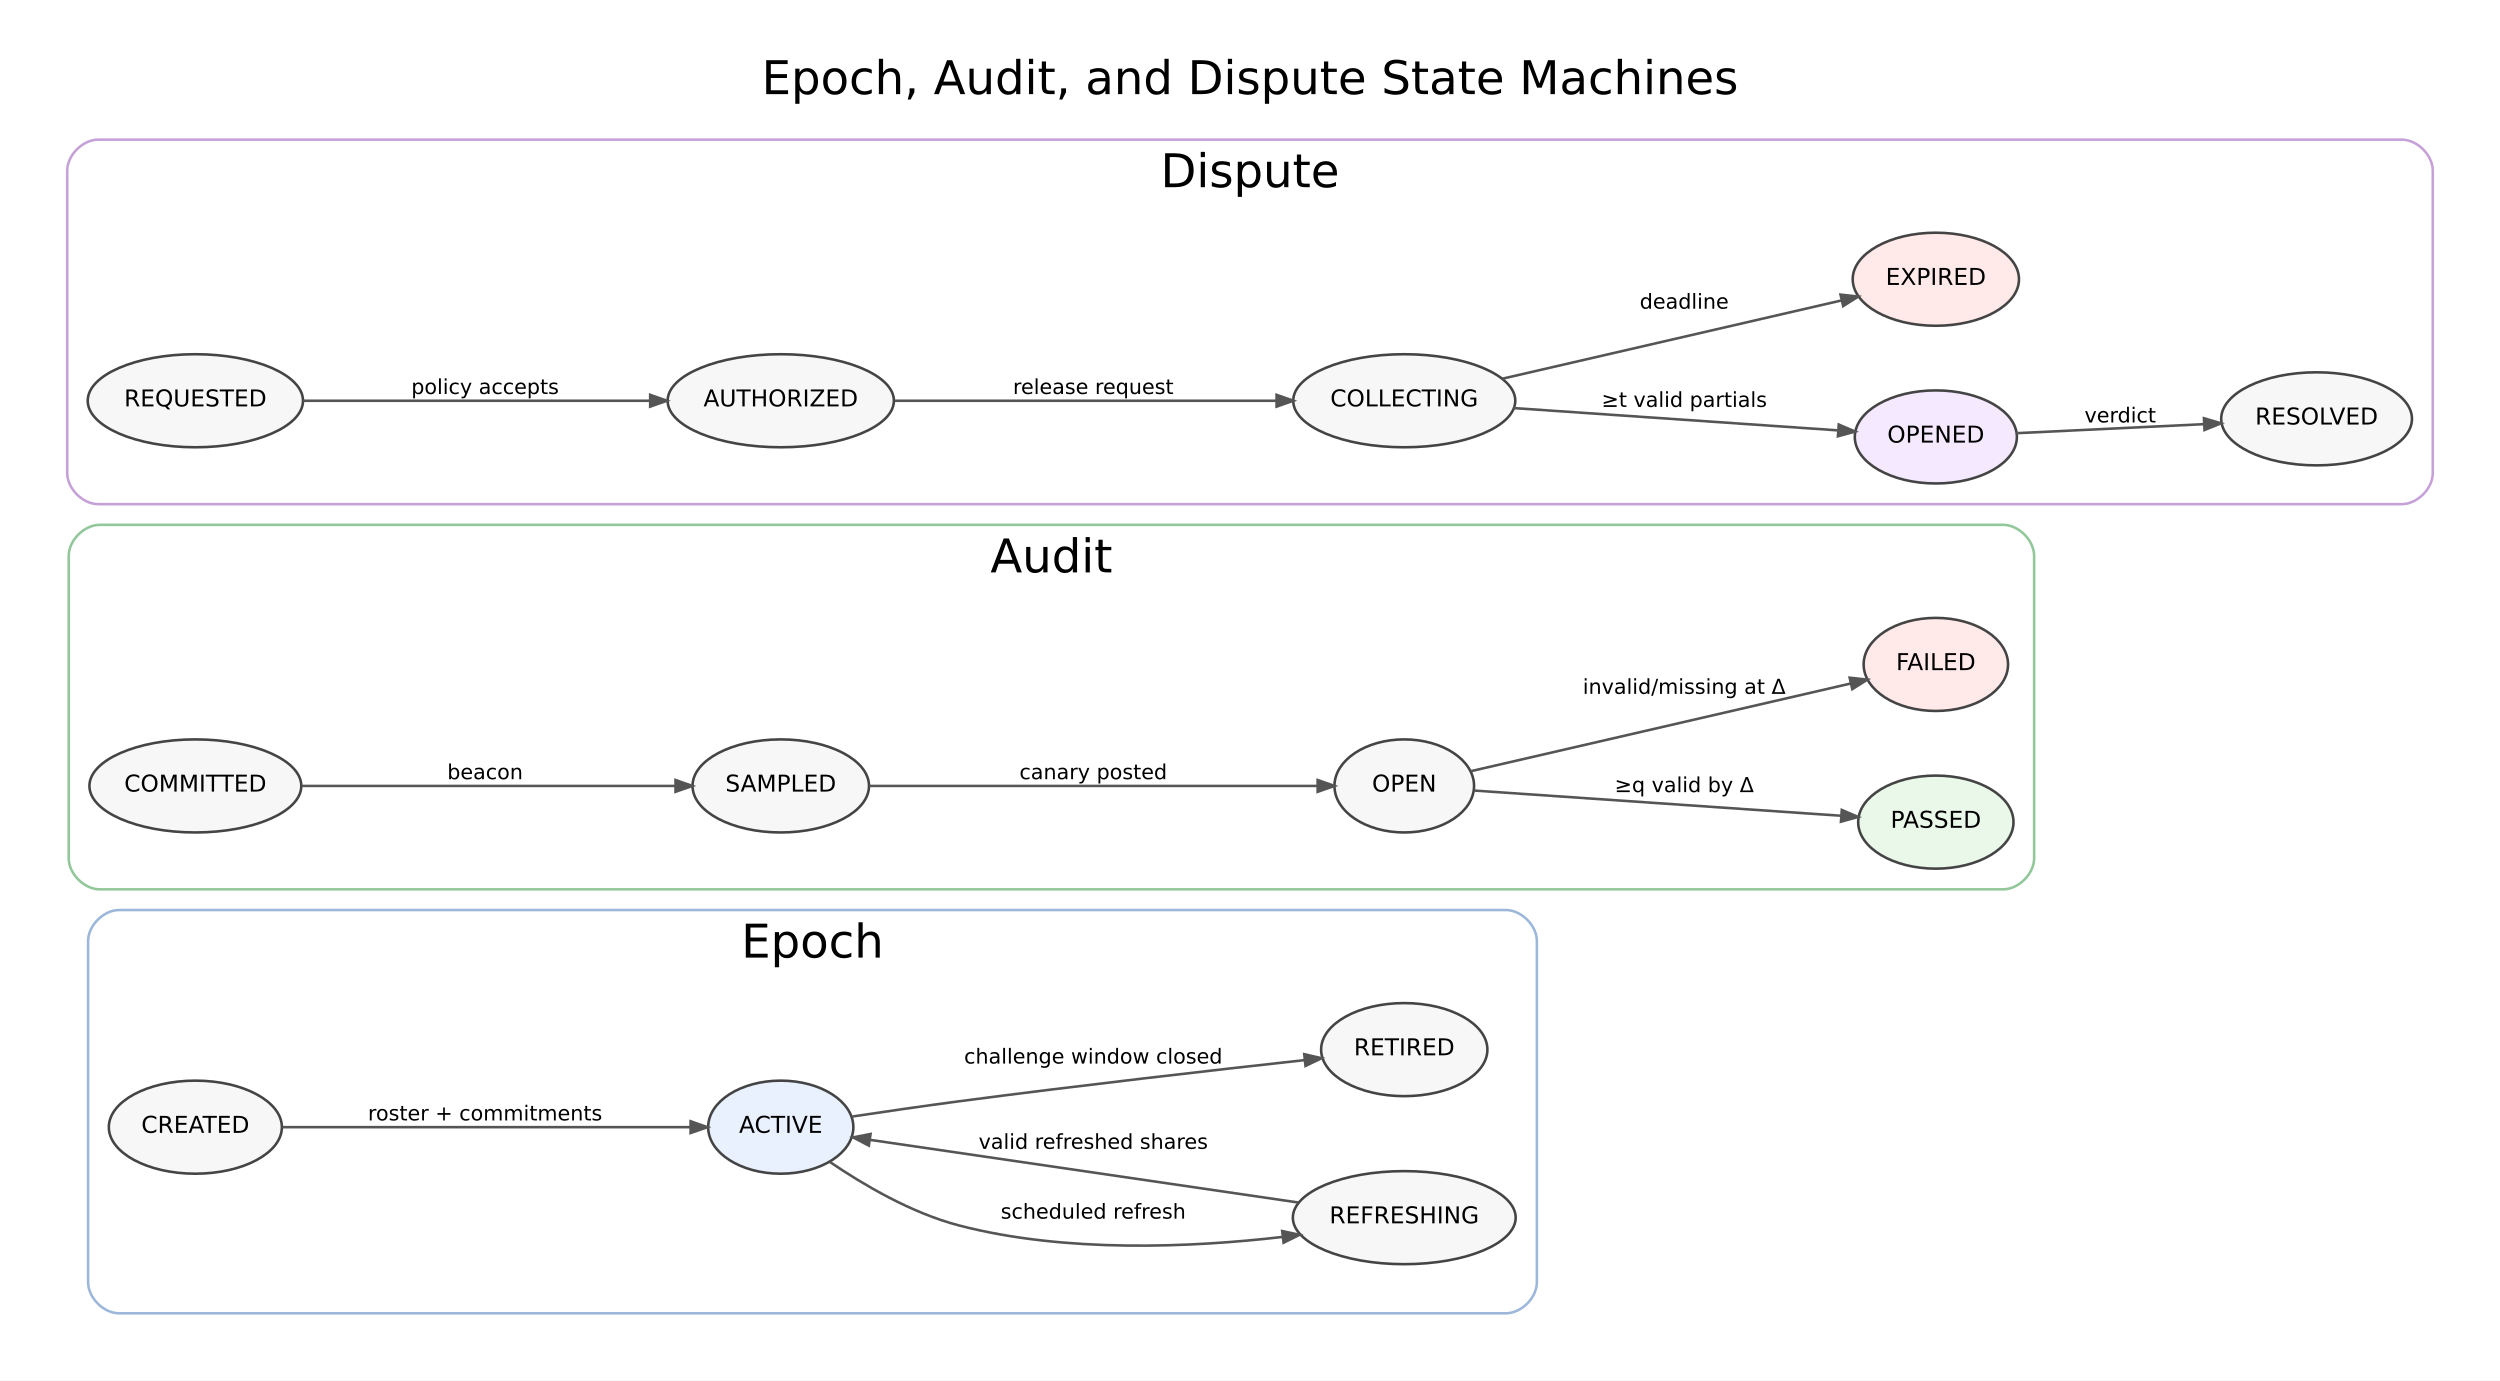
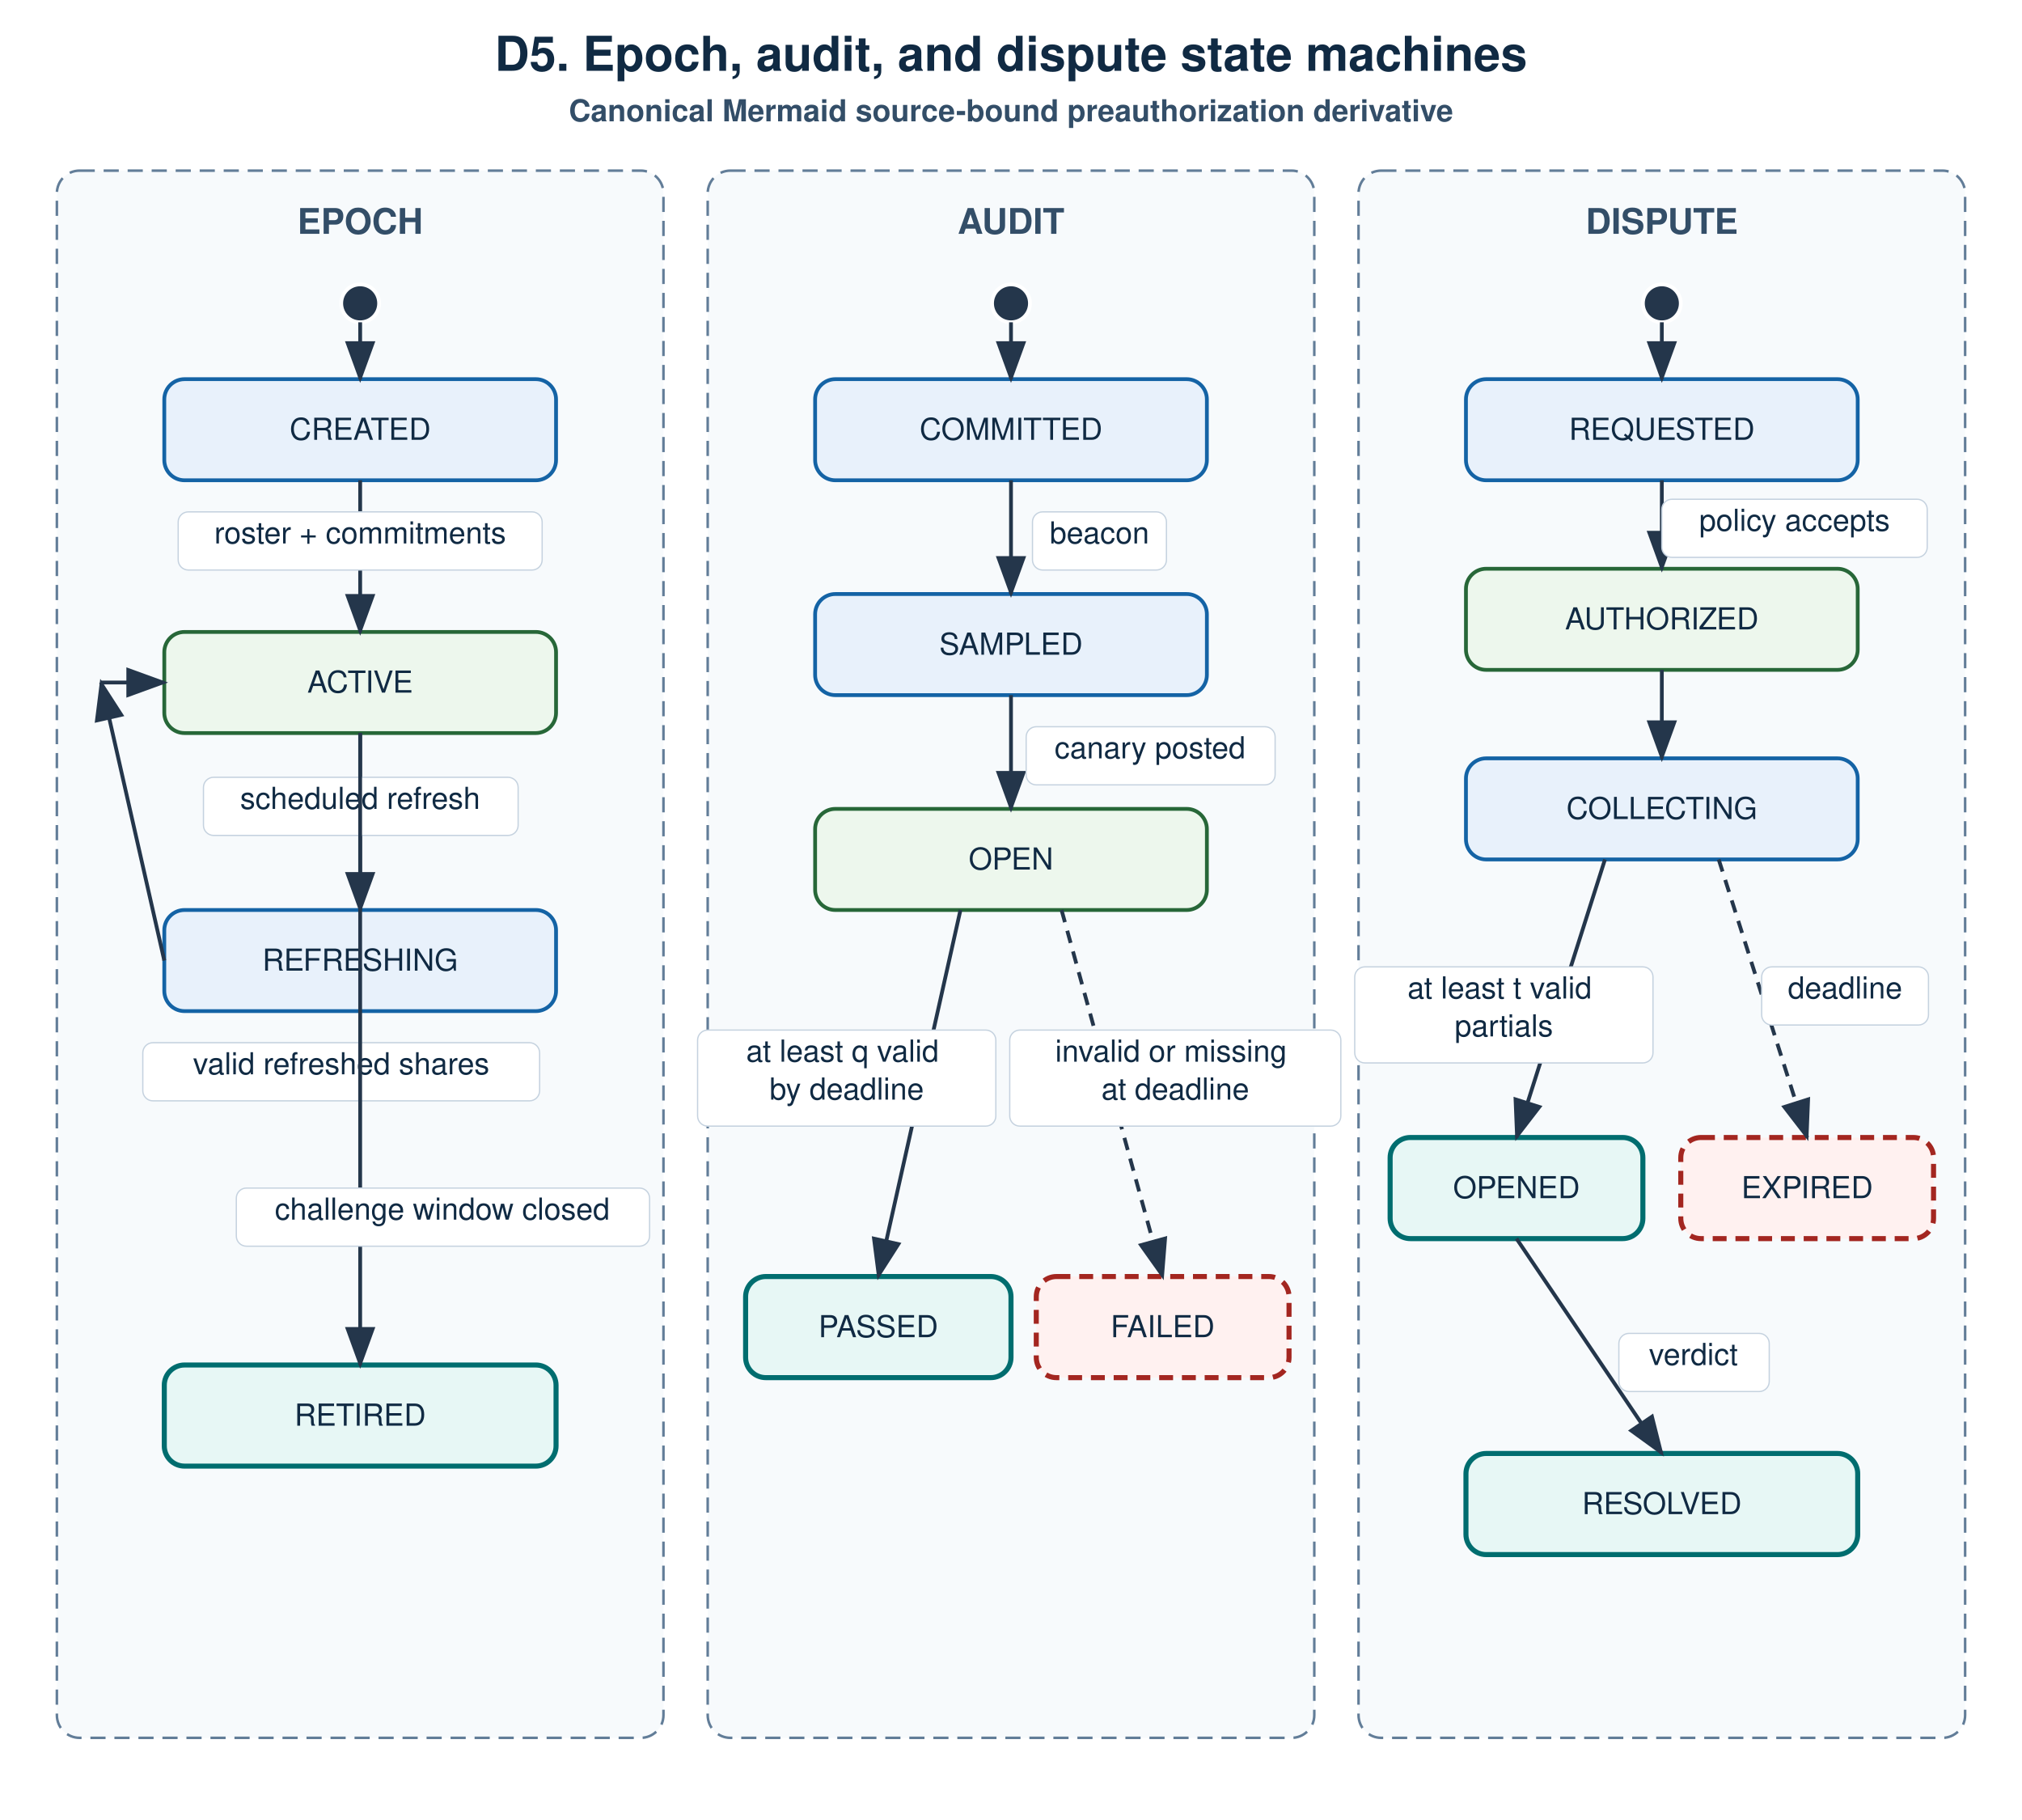
- <svg xmlns="http://www.w3.org/2000/svg" width="967pt" height="534pt" viewBox="0.00 0.00 967.06 534.00">
-   <g id="graph0" class="graph" transform="scale(1 1) rotate(0) translate(18 516)">
-     <polygon fill="white" stroke="transparent" points="-18,18 -18,-516 949.06,-516 949.06,18 -18,18" />
-     <text text-anchor="middle" x="465.53" y="-479.6" font-family="DejaVu Sans" font-size="18.00">Epoch, Audit, and Dispute State Machines</text>
-     <g id="clust1" class="cluster">
-       <path fill="white" stroke="#9cb7d9" d="M28.08,-8C28.08,-8 564.5,-8 564.5,-8 570.5,-8 576.5,-14 576.5,-20 576.5,-20 576.5,-152 576.5,-152 576.5,-158 570.5,-164 564.5,-164 564.5,-164 28.08,-164 28.08,-164 22.08,-164 16.08,-158 16.08,-152 16.08,-152 16.08,-20 16.08,-20 16.08,-14 22.08,-8 28.08,-8" />
-       <text text-anchor="middle" x="296.29" y="-145.6" font-family="DejaVu Sans" font-size="18.00">Epoch</text>
-     </g>
-     <g id="clust2" class="cluster">
-       <path fill="white" stroke="#92c79a" d="M20.58,-172C20.58,-172 756.85,-172 756.85,-172 762.85,-172 768.85,-178 768.85,-184 768.85,-184 768.85,-301 768.85,-301 768.85,-307 762.85,-313 756.85,-313 756.85,-313 20.58,-313 20.58,-313 14.58,-313 8.58,-307 8.58,-301 8.58,-301 8.58,-184 8.58,-184 8.58,-178 14.58,-172 20.58,-172" />
-       <text text-anchor="middle" x="388.71" y="-294.6" font-family="DejaVu Sans" font-size="18.00">Audit</text>
-     </g>
-     <g id="clust3" class="cluster">
-       <path fill="white" stroke="#c6a1d8" d="M20,-321C20,-321 911.06,-321 911.06,-321 917.06,-321 923.06,-327 923.06,-333 923.06,-333 923.06,-450 923.06,-450 923.06,-456 917.06,-462 911.06,-462 911.06,-462 20,-462 20,-462 14,-462 8,-456 8,-450 8,-450 8,-333 8,-333 8,-327 14,-321 20,-321" />
-       <text text-anchor="middle" x="465.53" y="-443.6" font-family="DejaVu Sans" font-size="18.00">Dispute</text>
-     </g>
-     <g id="node1" class="node">
-       <ellipse fill="#f7f7f7" stroke="#444444" cx="57.57" cy="-80" rx="33.47" ry="18" />
-       <text text-anchor="middle" x="57.57" y="-77.8" font-family="DejaVu Sans" font-size="9.00">CREATED</text>
-     </g>
-     <g id="node2" class="node">
-       <ellipse fill="#e9f1ff" stroke="#444444" cx="284.02" cy="-80" rx="28.08" ry="18" />
-       <text text-anchor="middle" x="284.02" y="-77.8" font-family="DejaVu Sans" font-size="9.00">ACTIVE</text>
-     </g>
-     <g id="edge1" class="edge">
-       <path fill="none" stroke="#555555" d="M91.21,-80C133.33,-80 206.28,-80 249.04,-80" />
-       <polygon fill="#555555" stroke="#555555" points="249.14,-82.28 255.64,-80 249.14,-77.73 249.14,-82.28" />
-       <text text-anchor="middle" x="169.64" y="-82.6" font-family="DejaVu Sans" font-size="8.00">roster + commitments</text>
-     </g>
-     <g id="node3" class="node">
-       <ellipse fill="#f7f7f7" stroke="#444444" cx="525.2" cy="-45" rx="43.1" ry="18" />
-       <text text-anchor="middle" x="525.2" y="-42.8" font-family="DejaVu Sans" font-size="9.00">REFRESHING</text>
-     </g>
-     <g id="edge2" class="edge">
-       <path fill="none" stroke="#555555" d="M302.93,-66.6C316.01,-57.69 334.6,-46.77 352.9,-42 394.18,-31.23 442.98,-33.47 477.91,-37.52" />
-       <polygon fill="#555555" stroke="#555555" points="477.98,-39.82 484.71,-38.36 478.53,-35.31 477.98,-39.82" />
-       <text text-anchor="middle" x="404.9" y="-44.6" font-family="DejaVu Sans" font-size="8.00">scheduled refresh</text>
-     </g>
-     <g id="node4" class="node">
-       <ellipse fill="#f7f7f7" stroke="#444444" cx="525.2" cy="-110" rx="32.16" ry="18" />
-       <text text-anchor="middle" x="525.2" y="-107.8" font-family="DejaVu Sans" font-size="9.00">RETIRED</text>
-     </g>
-     <g id="edge4" class="edge">
-       <path fill="none" stroke="#555555" d="M311.75,-84.13C324.24,-86.01 339.32,-88.21 352.9,-90 398.81,-96.06 451.78,-102.1 486.52,-105.93" />
-       <polygon fill="#555555" stroke="#555555" points="486.51,-108.22 493.22,-106.67 487,-103.69 486.51,-108.22" />
-       <text text-anchor="middle" x="404.9" y="-104.6" font-family="DejaVu Sans" font-size="8.00">challenge window closed</text>
-     </g>
-     <g id="edge3" class="edge">
-       <path fill="none" stroke="#555555" d="M484.22,-50.85C437.84,-57.64 362.19,-68.71 318.69,-75.07" />
-       <polygon fill="#555555" stroke="#555555" points="318.09,-72.86 311.99,-76.05 318.75,-77.36 318.09,-72.86" />
-       <text text-anchor="middle" x="404.9" y="-71.6" font-family="DejaVu Sans" font-size="8.00">valid refreshed shares</text>
-     </g>
-     <g id="node5" class="node">
-       <ellipse fill="#f7f7f7" stroke="#444444" cx="57.57" cy="-212" rx="40.98" ry="18" />
-       <text text-anchor="middle" x="57.57" y="-209.8" font-family="DejaVu Sans" font-size="9.00">COMMITTED</text>
-     </g>
-     <g id="node6" class="node">
-       <ellipse fill="#f7f7f7" stroke="#444444" cx="284.02" cy="-212" rx="34.13" ry="18" />
-       <text text-anchor="middle" x="284.02" y="-209.8" font-family="DejaVu Sans" font-size="9.00">SAMPLED</text>
-     </g>
-     <g id="edge5" class="edge">
-       <path fill="none" stroke="#555555" d="M98.7,-212C139.55,-212 202.5,-212 243.22,-212" />
-       <polygon fill="#555555" stroke="#555555" points="243.31,-214.28 249.81,-212 243.31,-209.73 243.31,-214.28" />
-       <text text-anchor="middle" x="169.64" y="-214.6" font-family="DejaVu Sans" font-size="8.00">beacon</text>
-     </g>
-     <g id="node7" class="node">
-       <ellipse fill="#f7f7f7" stroke="#444444" cx="525.2" cy="-212" rx="27" ry="18" />
-       <text text-anchor="middle" x="525.2" y="-209.8" font-family="DejaVu Sans" font-size="9.00">OPEN</text>
-     </g>
-     <g id="edge6" class="edge">
-       <path fill="none" stroke="#555555" d="M318.27,-212C364.06,-212 445.99,-212 491.49,-212" />
-       <polygon fill="#555555" stroke="#555555" points="491.7,-214.28 498.2,-212 491.7,-209.73 491.7,-214.28" />
-       <text text-anchor="middle" x="404.9" y="-214.6" font-family="DejaVu Sans" font-size="8.00">canary posted</text>
-     </g>
-     <g id="node8" class="node">
-       <ellipse fill="#eaf8ea" stroke="#444444" cx="730.83" cy="-198" rx="30.04" ry="18" />
-       <text text-anchor="middle" x="730.83" y="-195.8" font-family="DejaVu Sans" font-size="9.00">PASSED</text>
-     </g>
-     <g id="edge7" class="edge">
-       <path fill="none" stroke="#555555" d="M552.4,-210.2C588.52,-207.71 653.74,-203.23 694.24,-200.45" />
-       <polygon fill="#555555" stroke="#555555" points="694.44,-202.71 700.77,-200 694.13,-198.17 694.44,-202.71" />
-       <text text-anchor="middle" x="633.5" y="-209.6" font-family="DejaVu Sans" font-size="8.00">≥q valid by Δ</text>
-     </g>
-     <g id="node9" class="node">
-       <ellipse fill="#ffe9e9" stroke="#444444" cx="730.83" cy="-259" rx="27.93" ry="18" />
-       <text text-anchor="middle" x="730.83" y="-256.8" font-family="DejaVu Sans" font-size="9.00">FAILED</text>
-     </g>
-     <g id="edge8" class="edge">
-       <path fill="none" stroke="#555555" d="M551.17,-217.76C588.09,-226.28 657.24,-242.25 697.83,-251.61" />
-       <polygon fill="#555555" stroke="#555555" points="697.49,-253.87 704.34,-253.12 698.51,-249.44 697.49,-253.87" />
-       <text text-anchor="middle" x="633.5" y="-247.6" font-family="DejaVu Sans" font-size="8.00">invalid/missing at Δ</text>
-     </g>
-     <g id="node10" class="node">
-       <ellipse fill="#f7f7f7" stroke="#444444" cx="57.57" cy="-361" rx="41.64" ry="18" />
-       <text text-anchor="middle" x="57.57" y="-358.8" font-family="DejaVu Sans" font-size="9.00">REQUESTED</text>
-     </g>
-     <g id="node11" class="node">
-       <ellipse fill="#f7f7f7" stroke="#444444" cx="284.02" cy="-361" rx="43.76" ry="18" />
-       <text text-anchor="middle" x="284.02" y="-358.8" font-family="DejaVu Sans" font-size="9.00">AUTHORIZED</text>
-     </g>
-     <g id="edge9" class="edge">
-       <path fill="none" stroke="#555555" d="M99.22,-361C136.83,-361 192.86,-361 233.17,-361" />
-       <polygon fill="#555555" stroke="#555555" points="233.5,-363.28 240,-361 233.5,-358.73 233.5,-363.28" />
-       <text text-anchor="middle" x="169.64" y="-363.6" font-family="DejaVu Sans" font-size="8.00">policy accepts</text>
-     </g>
-     <g id="node12" class="node">
-       <ellipse fill="#f7f7f7" stroke="#444444" cx="525.2" cy="-361" rx="42.95" ry="18" />
-       <text text-anchor="middle" x="525.2" y="-358.8" font-family="DejaVu Sans" font-size="9.00">COLLECTING</text>
-     </g>
-     <g id="edge10" class="edge">
-       <path fill="none" stroke="#555555" d="M328.05,-361C369.63,-361 432.5,-361 475.8,-361" />
-       <polygon fill="#555555" stroke="#555555" points="475.81,-363.28 482.31,-361 475.81,-358.73 475.81,-363.28" />
-       <text text-anchor="middle" x="404.9" y="-363.6" font-family="DejaVu Sans" font-size="8.00">release request</text>
-     </g>
-     <g id="node13" class="node">
-       <ellipse fill="#f5e9ff" stroke="#444444" cx="730.83" cy="-347" rx="31.35" ry="18" />
-       <text text-anchor="middle" x="730.83" y="-344.8" font-family="DejaVu Sans" font-size="9.00">OPENED</text>
-     </g>
-     <g id="edge11" class="edge">
-       <path fill="none" stroke="#555555" d="M567.41,-358.17C604.12,-355.64 657.37,-351.98 692.77,-349.55" />
-       <polygon fill="#555555" stroke="#555555" points="693.27,-351.79 699.6,-349.08 692.96,-347.25 693.27,-351.79" />
-       <text text-anchor="middle" x="633.5" y="-358.6" font-family="DejaVu Sans" font-size="8.00">≥t valid partials</text>
-     </g>
-     <g id="node14" class="node">
-       <ellipse fill="#ffe9e9" stroke="#444444" cx="730.83" cy="-408" rx="32.16" ry="18" />
-       <text text-anchor="middle" x="730.83" y="-405.8" font-family="DejaVu Sans" font-size="9.00">EXPIRED</text>
-     </g>
-     <g id="edge12" class="edge">
-       <path fill="none" stroke="#555555" d="M563.07,-369.51C600.3,-378.1 657.4,-391.28 694.18,-399.77" />
-       <polygon fill="#555555" stroke="#555555" points="693.96,-402.05 700.8,-401.3 694.98,-397.62 693.96,-402.05" />
-       <text text-anchor="middle" x="633.5" y="-396.6" font-family="DejaVu Sans" font-size="8.00">deadline</text>
-     </g>
-     <g id="node15" class="node">
-       <ellipse fill="#f7f7f7" stroke="#444444" cx="878.11" cy="-354" rx="36.9" ry="18" />
-       <text text-anchor="middle" x="878.11" y="-351.8" font-family="DejaVu Sans" font-size="9.00">RESOLVED</text>
-     </g>
-     <g id="edge13" class="edge">
-       <path fill="none" stroke="#555555" d="M761.93,-348.45C782.89,-349.46 811.13,-350.82 834.41,-351.94" />
-       <polygon fill="#555555" stroke="#555555" points="834.54,-354.23 841.14,-352.27 834.76,-349.68 834.54,-354.23" />
-       <text text-anchor="middle" x="802.16" y="-352.6" font-family="DejaVu Sans" font-size="8.00">verdict</text>
-     </g>
+ <svg xmlns="http://www.w3.org/2000/svg" width="1600" height="1440" viewBox="0 0 1600 1440" role="img" aria-labelledby="d5-title d5-desc">
+   <defs>
+     <marker id="arrow" markerWidth="12" markerHeight="12" refX="10" refY="4" orient="auto-start-reverse">
+       <path d="M0,0 L0,8 L11,4 z" fill="#24364b" />
+     </marker>
+   </defs>
+   <style>.bg{fill:#ffffff}.title{font-family:Helvetica,Arial,sans-serif;font-weight:700;fill:#102a43}.subtitle,.heading{font-family:Helvetica,Arial,sans-serif;font-weight:600;fill:#334e68}.body,.edge-label{font-family:Helvetica,Arial,sans-serif;font-weight:500;fill:#102a43}.node{fill:#e8f1fb;stroke:#1463a5;stroke-width:3}.control{fill:#edf7ed;stroke:#276738;stroke-width:3}.boundary{fill:#fff8dc;stroke:#8a5a00;stroke-width:4;stroke-dasharray:11 7}.offline{fill:#fff1f0;stroke:#a32620;stroke-width:4;stroke-dasharray:11 7}.terminal{fill:#e7f7f5;stroke:#006d6f;stroke-width:4}.edge{fill:none;stroke:#24364b;stroke-width:3}.dashed{stroke-dasharray:10 7}.label-bg{fill:#ffffff;stroke:#c5d2df;stroke-width:1}.lane{fill:#f7fafc;stroke:#627d98;stroke-width:2;stroke-dasharray:12 7}.start{fill:#24364b;stroke:#ffffff;stroke-width:3}</style>
+   <rect width="1600" height="1440" class="bg" />
+   <text x="800" y="56" text-anchor="middle" class="title" font-size="38px">
+     <tspan x="800" dy="0">D5. Epoch, audit, and dispute state machines</tspan>
+   </text>
+   <text x="800" y="96" text-anchor="middle" class="subtitle" font-size="24px">
+     <tspan x="800" dy="0">Canonical Mermaid source-bound preauthorization derivative</tspan>
+   </text>
+   <rect x="45" y="135" width="480" height="1240" rx="18" class="lane" />
+   <text x="285" y="185" text-anchor="middle" class="heading" font-size="28px">
+     <tspan x="285" dy="0">EPOCH</tspan>
+   </text>
+   <rect x="560" y="135" width="480" height="1240" rx="18" class="lane" />
+   <text x="800" y="185" text-anchor="middle" class="heading" font-size="28px">
+     <tspan x="800" dy="0">AUDIT</tspan>
+   </text>
+   <rect x="1075" y="135" width="480" height="1240" rx="18" class="lane" />
+   <text x="1315" y="185" text-anchor="middle" class="heading" font-size="28px">
+     <tspan x="1315" dy="0">DISPUTE</tspan>
+   </text>
+   <circle cx="285" cy="240" r="15" class="start" />
+   <g>
+     <rect x="130" y="300" width="310" height="80" rx="16" class="node" />
+     <text x="285" y="348" text-anchor="middle" class="body" font-size="24px">
+       <tspan x="285" dy="0">CREATED</tspan>
+     </text>
+   </g>
+   <g>
+     <rect x="130" y="500" width="310" height="80" rx="16" class="control" />
+     <text x="285" y="548" text-anchor="middle" class="body" font-size="24px">
+       <tspan x="285" dy="0">ACTIVE</tspan>
+     </text>
+   </g>
+   <g>
+     <rect x="130" y="720" width="310" height="80" rx="16" class="node" />
+     <text x="285" y="768" text-anchor="middle" class="body" font-size="24px">
+       <tspan x="285" dy="0">REFRESHING</tspan>
+     </text>
+   </g>
+   <g>
+     <rect x="130" y="1080" width="310" height="80" rx="16" class="terminal" />
+     <text x="285" y="1128" text-anchor="middle" class="body" font-size="24px">
+       <tspan x="285" dy="0">RETIRED</tspan>
+     </text>
+   </g>
+   <path d="M285,255 L285,300" class="edge" marker-end="url(#arrow)" />
+   <path d="M285,380 L285,500" class="edge" marker-end="url(#arrow)" />
+   <g>
+     <rect x="141" y="405" width="288" height="46" rx="8" class="label-bg" />
+     <text x="285" y="430" text-anchor="middle" class="edge-label" font-size="24px">
+       <tspan x="285" dy="0">roster + commitments</tspan>
+     </text>
+   </g>
+   <path d="M285,580 L285,720" class="edge" marker-end="url(#arrow)" />
+   <g>
+     <rect x="161" y="615" width="249" height="46" rx="8" class="label-bg" />
+     <text x="285" y="640" text-anchor="middle" class="edge-label" font-size="24px">
+       <tspan x="285" dy="0">scheduled refresh</tspan>
+     </text>
+   </g>
+   <path d="M130,760 L80,540" class="edge" marker-end="url(#arrow)" />
+   <path d="M80,540 L130,540" class="edge" marker-end="url(#arrow)" />
+   <g>
+     <rect x="113" y="825" width="314" height="46" rx="8" class="label-bg" />
+     <text x="270" y="850" text-anchor="middle" class="edge-label" font-size="24px">
+       <tspan x="270" dy="0">valid refreshed shares</tspan>
+     </text>
+   </g>
+   <path d="M285,580 L285,1080" class="edge" marker-end="url(#arrow)" />
+   <g>
+     <rect x="187" y="940" width="327" height="46" rx="8" class="label-bg" />
+     <text x="350" y="965" text-anchor="middle" class="edge-label" font-size="24px">
+       <tspan x="350" dy="0">challenge window closed</tspan>
+     </text>
+   </g>
+   <circle cx="800" cy="240" r="15" class="start" />
+   <g>
+     <rect x="645" y="300" width="310" height="80" rx="16" class="node" />
+     <text x="800" y="348" text-anchor="middle" class="body" font-size="24px">
+       <tspan x="800" dy="0">COMMITTED</tspan>
+     </text>
+   </g>
+   <g>
+     <rect x="645" y="470" width="310" height="80" rx="16" class="node" />
+     <text x="800" y="518" text-anchor="middle" class="body" font-size="24px">
+       <tspan x="800" dy="0">SAMPLED</tspan>
+     </text>
+   </g>
+   <g>
+     <rect x="645" y="640" width="310" height="80" rx="16" class="control" />
+     <text x="800" y="688" text-anchor="middle" class="body" font-size="24px">
+       <tspan x="800" dy="0">OPEN</tspan>
+     </text>
+   </g>
+   <g>
+     <rect x="590" y="1010" width="210" height="80" rx="16" class="terminal" />
+     <text x="695" y="1058" text-anchor="middle" class="body" font-size="24px">
+       <tspan x="695" dy="0">PASSED</tspan>
+     </text>
+   </g>
+   <g>
+     <rect x="820" y="1010" width="200" height="80" rx="16" class="offline" />
+     <text x="920" y="1058" text-anchor="middle" class="body" font-size="24px">
+       <tspan x="920" dy="0">FAILED</tspan>
+     </text>
+   </g>
+   <path d="M800,255 L800,300" class="edge" marker-end="url(#arrow)" />
+   <path d="M800,380 L800,470" class="edge" marker-end="url(#arrow)" />
+   <g>
+     <rect x="817" y="405" width="106" height="46" rx="8" class="label-bg" />
+     <text x="870" y="430" text-anchor="middle" class="edge-label" font-size="24px">
+       <tspan x="870" dy="0">beacon</tspan>
+     </text>
+   </g>
+   <path d="M800,550 L800,640" class="edge" marker-end="url(#arrow)" />
+   <g>
+     <rect x="812" y="575" width="197" height="46" rx="8" class="label-bg" />
+     <text x="910" y="600" text-anchor="middle" class="edge-label" font-size="24px">
+       <tspan x="910" dy="0">canary posted</tspan>
+     </text>
+   </g>
+   <path d="M760,720 L695,1010" class="edge" marker-end="url(#arrow)" />
+   <g>
+     <rect x="552" y="815" width="236" height="76" rx="8" class="label-bg" />
+     <text x="670" y="840" text-anchor="middle" class="edge-label" font-size="24px">
+       <tspan x="670" dy="0">at least q valid</tspan>
+       <tspan x="670" dy="30">by deadline</tspan>
+     </text>
+   </g>
+   <path d="M840,720 L920,1010" class="edge dashed" marker-end="url(#arrow)" />
+   <g>
+     <rect x="799" y="815" width="262" height="76" rx="8" class="label-bg" />
+     <text x="930" y="840" text-anchor="middle" class="edge-label" font-size="24px">
+       <tspan x="930" dy="0">invalid or missing</tspan>
+       <tspan x="930" dy="30">at deadline</tspan>
+     </text>
+   </g>
+   <circle cx="1315" cy="240" r="15" class="start" />
+   <g>
+     <rect x="1160" y="300" width="310" height="80" rx="16" class="node" />
+     <text x="1315" y="348" text-anchor="middle" class="body" font-size="24px">
+       <tspan x="1315" dy="0">REQUESTED</tspan>
+     </text>
+   </g>
+   <g>
+     <rect x="1160" y="450" width="310" height="80" rx="16" class="control" />
+     <text x="1315" y="498" text-anchor="middle" class="body" font-size="24px">
+       <tspan x="1315" dy="0">AUTHORIZED</tspan>
+     </text>
+   </g>
+   <g>
+     <rect x="1160" y="600" width="310" height="80" rx="16" class="node" />
+     <text x="1315" y="648" text-anchor="middle" class="body" font-size="24px">
+       <tspan x="1315" dy="0">COLLECTING</tspan>
+     </text>
+   </g>
+   <g>
+     <rect x="1100" y="900" width="200" height="80" rx="16" class="terminal" />
+     <text x="1200" y="948" text-anchor="middle" class="body" font-size="24px">
+       <tspan x="1200" dy="0">OPENED</tspan>
+     </text>
+   </g>
+   <g>
+     <rect x="1330" y="900" width="200" height="80" rx="16" class="offline" />
+     <text x="1430" y="948" text-anchor="middle" class="body" font-size="24px">
+       <tspan x="1430" dy="0">EXPIRED</tspan>
+     </text>
+   </g>
+   <g>
+     <rect x="1160" y="1150" width="310" height="80" rx="16" class="terminal" />
+     <text x="1315" y="1198" text-anchor="middle" class="body" font-size="24px">
+       <tspan x="1315" dy="0">RESOLVED</tspan>
+     </text>
+   </g>
+   <path d="M1315,255 L1315,300" class="edge" marker-end="url(#arrow)" />
+   <path d="M1315,380 L1315,450" class="edge" marker-end="url(#arrow)" />
+   <g>
+     <rect x="1315" y="395" width="210" height="46" rx="8" class="label-bg" />
+     <text x="1420" y="420" text-anchor="middle" class="edge-label" font-size="24px">
+       <tspan x="1420" dy="0">policy accepts</tspan>
+     </text>
+   </g>
+   <path d="M1315,530 L1315,600" class="edge" marker-end="url(#arrow)" />
+   <path d="M1270,680 L1200,900" class="edge" marker-end="url(#arrow)" />
+   <g>
+     <rect x="1072" y="765" width="236" height="76" rx="8" class="label-bg" />
+     <text x="1190" y="790" text-anchor="middle" class="edge-label" font-size="24px">
+       <tspan x="1190" dy="0">at least t valid</tspan>
+       <tspan x="1190" dy="30">partials</tspan>
+     </text>
+   </g>
+   <path d="M1360,680 L1430,900" class="edge dashed" marker-end="url(#arrow)" />
+   <g>
+     <rect x="1394" y="765" width="132" height="46" rx="8" class="label-bg" />
+     <text x="1460" y="790" text-anchor="middle" class="edge-label" font-size="24px">
+       <tspan x="1460" dy="0">deadline</tspan>
+     </text>
+   </g>
+   <path d="M1200,980 L1315,1150" class="edge" marker-end="url(#arrow)" />
+   <g>
+     <rect x="1281" y="1055" width="119" height="46" rx="8" class="label-bg" />
+     <text x="1340" y="1080" text-anchor="middle" class="edge-label" font-size="24px">
+       <tspan x="1340" dy="0">verdict</tspan>
+     </text>
  </g>
</svg>
